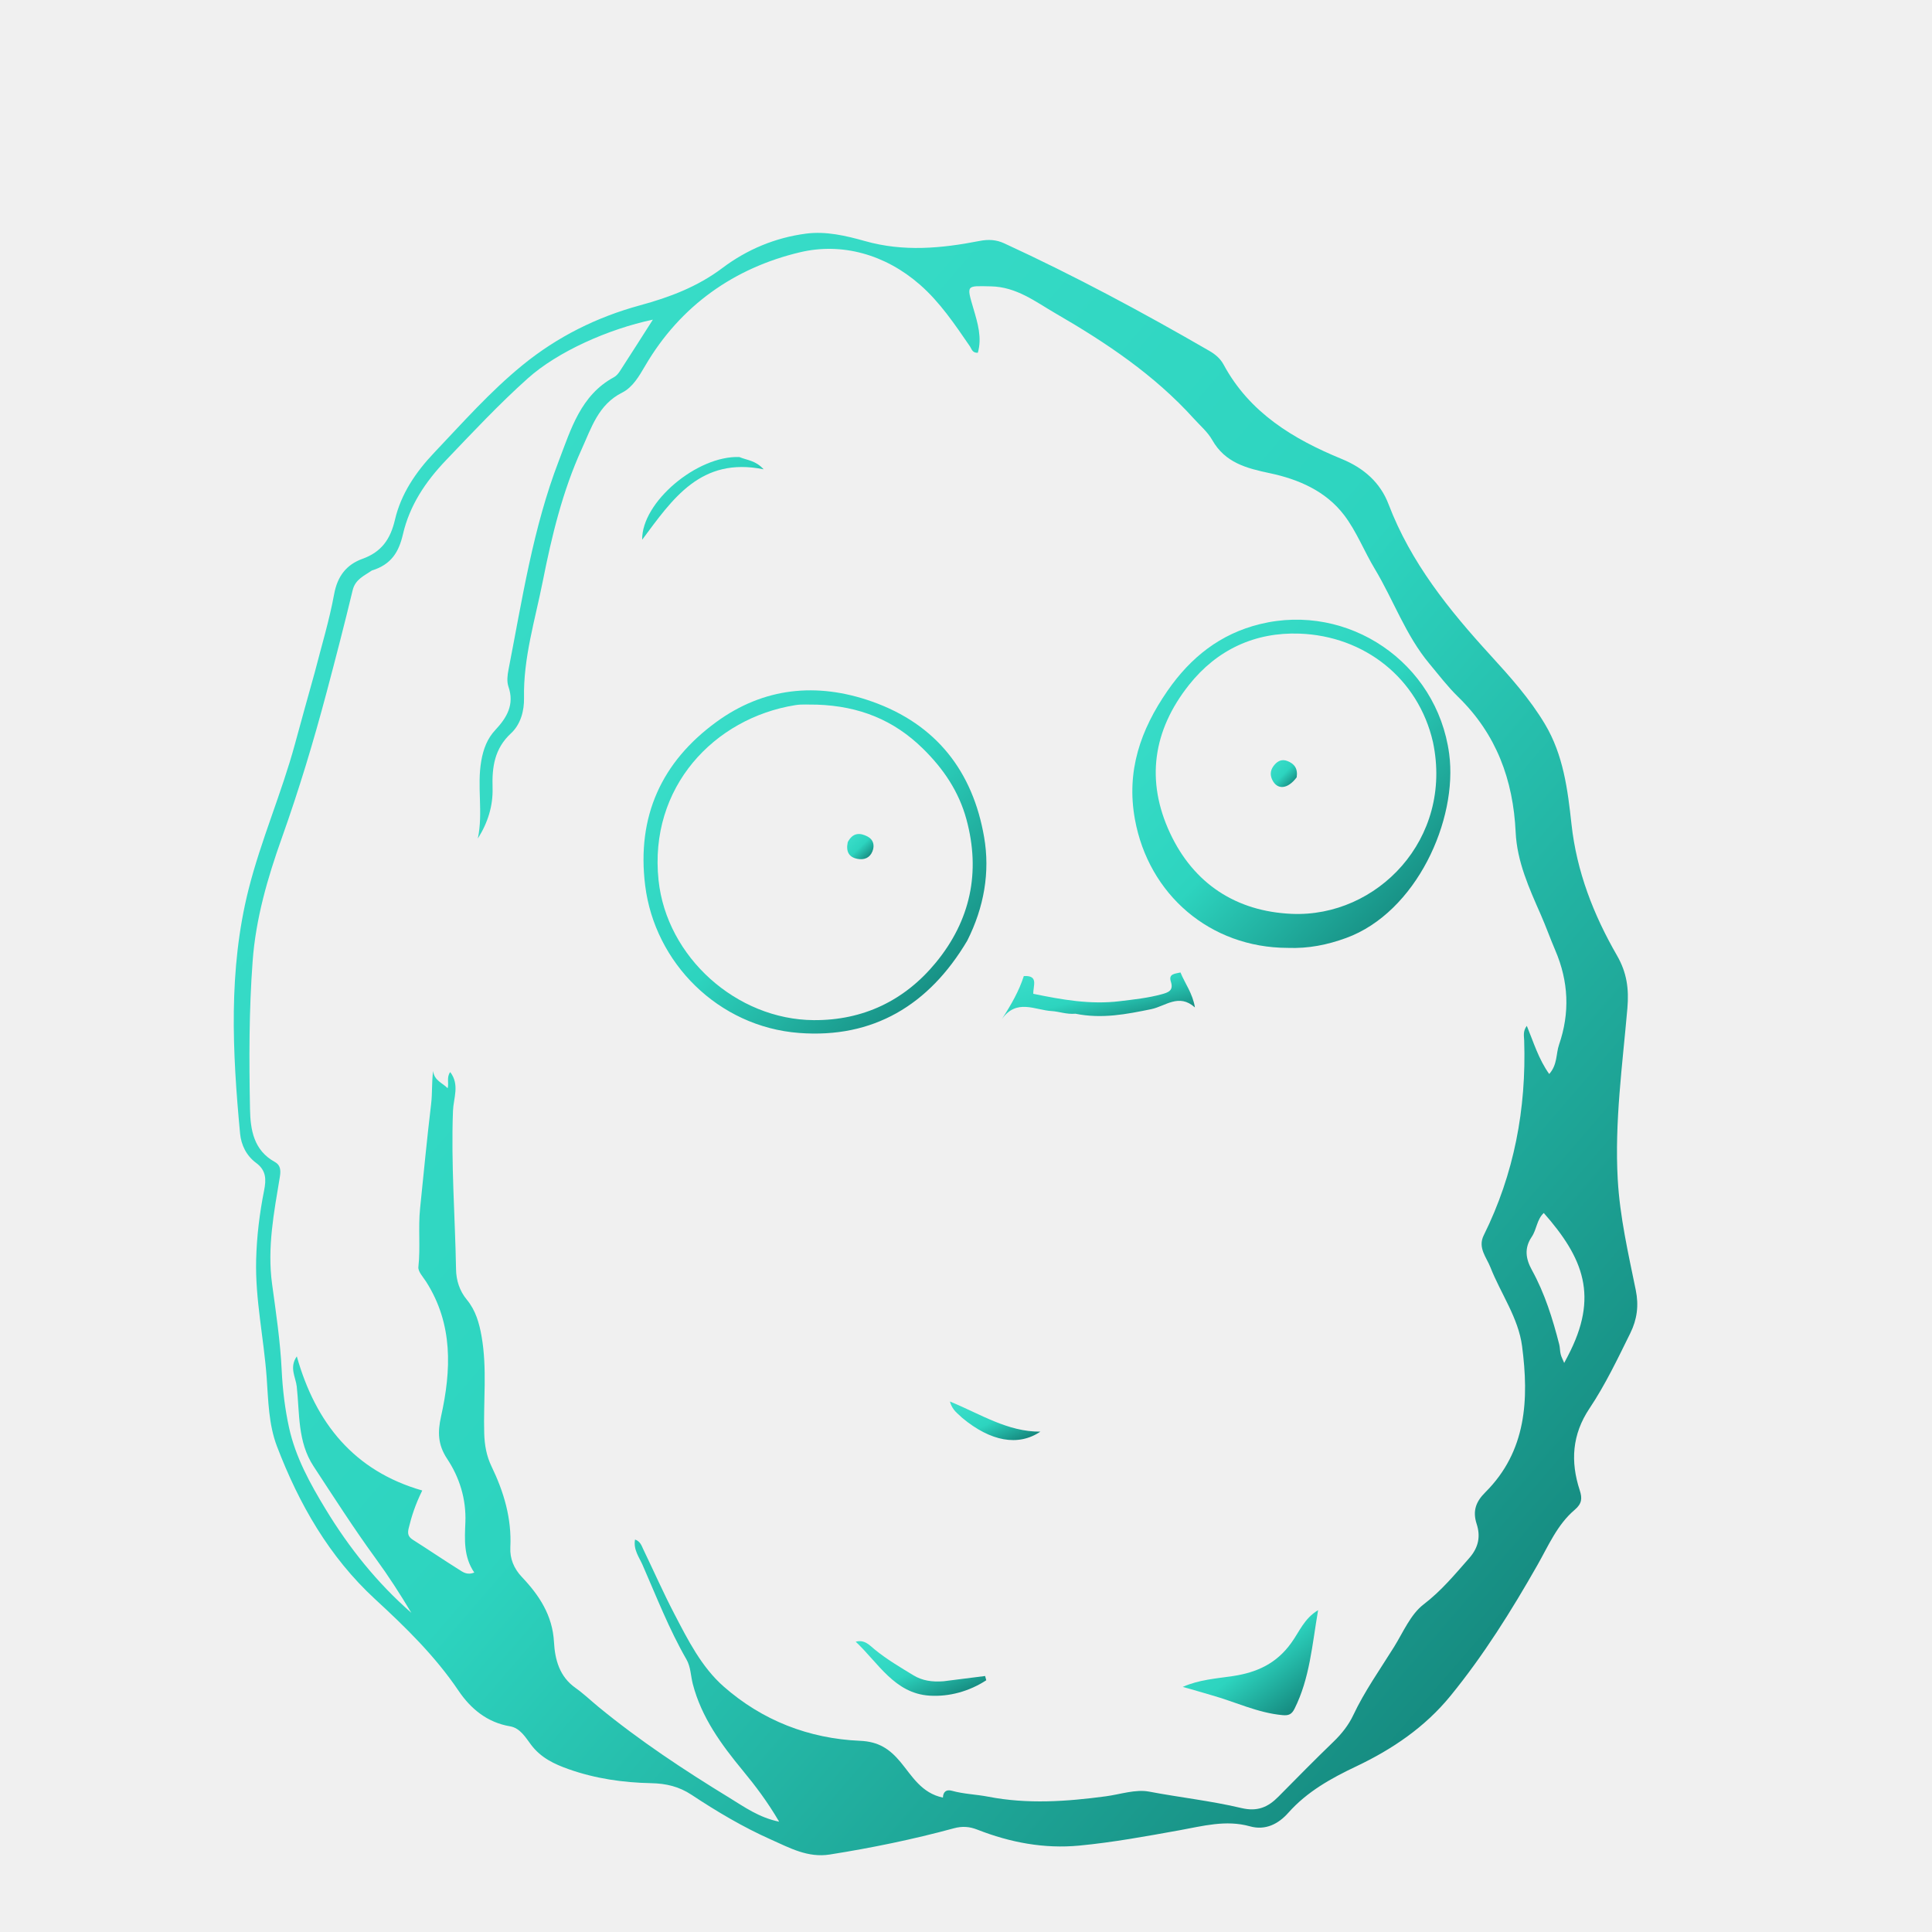
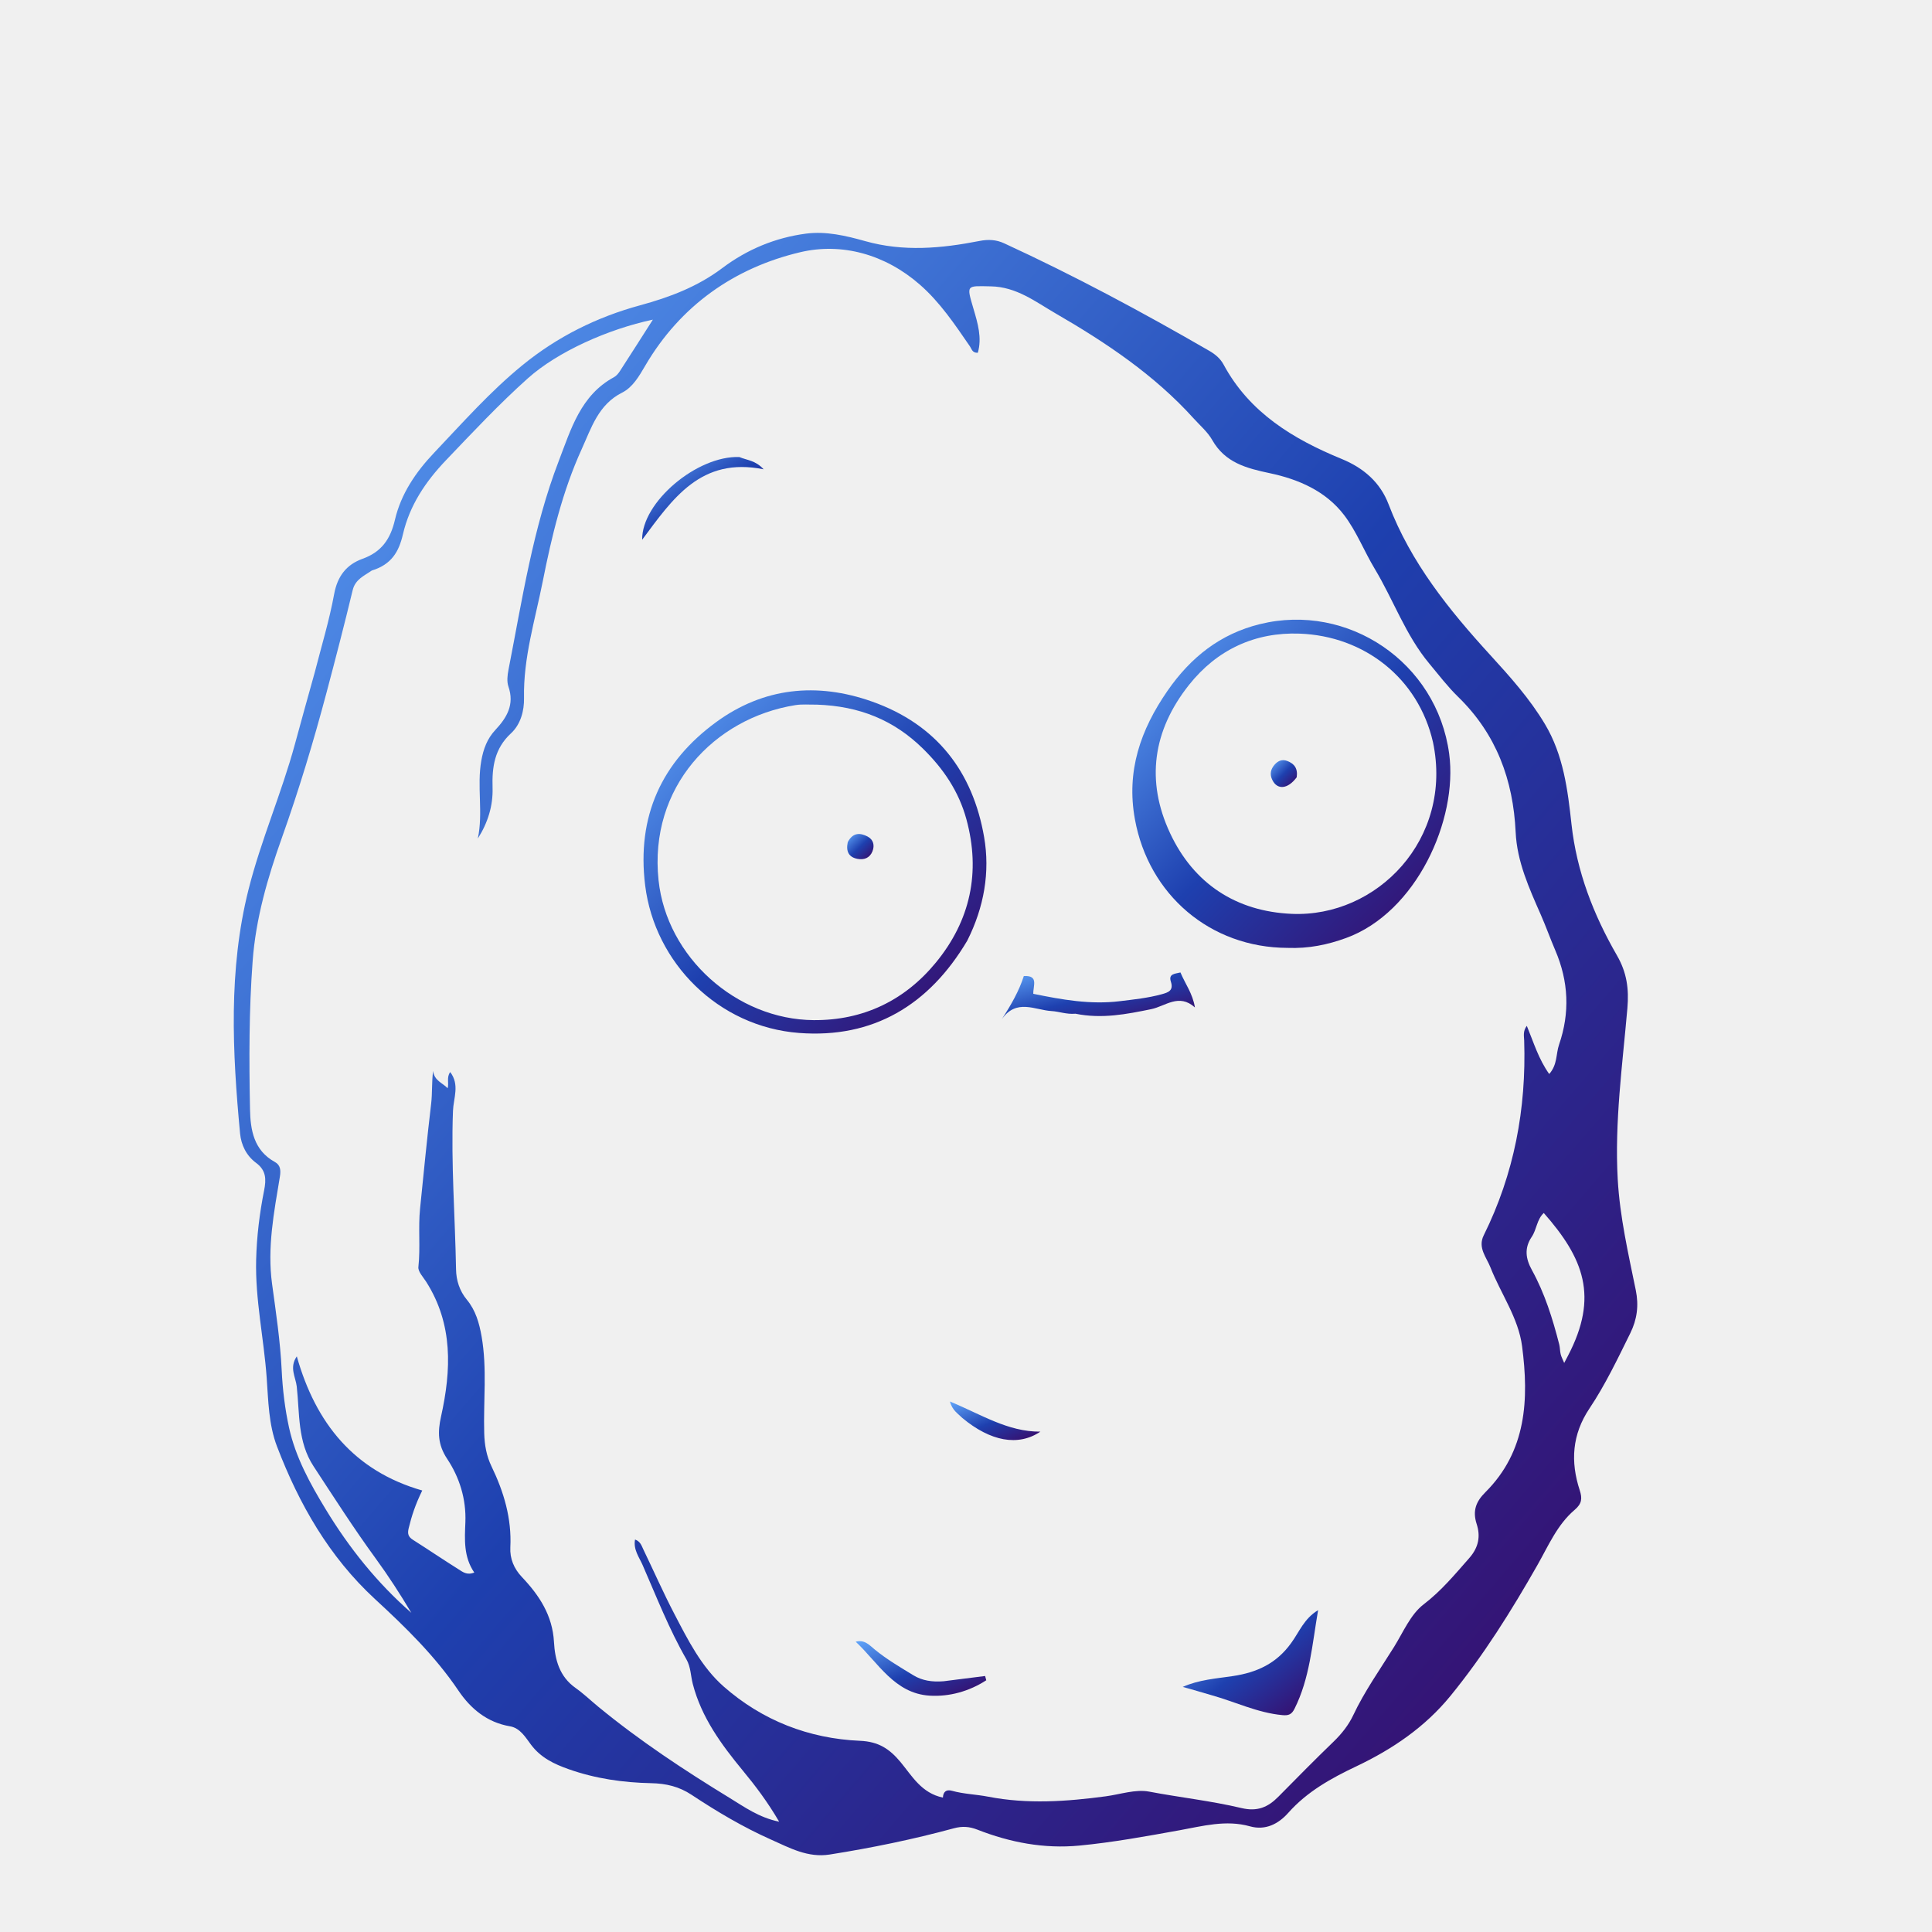
<svg xmlns="http://www.w3.org/2000/svg" viewBox="0 0 500 500" preserveAspectRatio="xMidYMid slice">
  <defs>
    <linearGradient id="logo-gradient" x1="0%" y1="0%" x2="100%" y2="100%">
-       <stop offset="0%" stop-color="#3de0cc" />
-       <stop offset="50%" stop-color="#2dd4bf" />
-       <stop offset="100%" stop-color="#0f766e" />
+       <stop offset="0%" stop-color="#60a5fa" />
+       <stop offset="50%" stop-color="#1e40af" />
+       <stop offset="100%" stop-color="#3b0764" />
    </linearGradient>
    <filter id="glow" x="-20%" y="-20%" width="140%" height="140%">
      <feGaussianBlur stdDeviation="8" result="blur" />
      <feComposite in="SourceGraphic" in2="blur" operator="over" />
    </filter>
    <mask id="hover-mask">
      <rect x="0" y="0" width="100%" height="100%" fill="white" />
    </mask>
  </defs>
  <g transform="matrix(0.740624, 0, 0, 0.740624, -72.0835, 170.257)" fill="url(#logo-gradient)">
    <path opacity="1" stroke="none" d="M 207.271 5.217 C 209.688 -4.187 212.41 -13.125 214.086 -22.255 C 215.238 -28.533 218.362 -32.587 224.015 -34.623 C 230.618 -37.002 233.747 -41.443 235.336 -48.255 C 237.444 -57.289 242.594 -64.902 249.038 -71.69 C 259.012 -82.195 268.599 -93.063 279.873 -102.26 C 292.071 -112.22 305.875 -119.08 320.968 -123.19 C 331.326 -126.01 341.058 -129.68 349.765 -136.24 C 358.376 -142.72 368.256 -146.85 379.021 -148.25 C 386.023 -149.16 393.008 -147.49 399.597 -145.64 C 413.056 -141.84 426.29 -143.08 439.576 -145.68 C 442.723 -146.3 445.452 -146.14 448.27 -144.84 C 472.786 -133.55 496.537 -120.8 519.893 -107.29 C 521.936 -106.11 523.739 -104.63 524.88 -102.51 C 533.958 -85.66 549.21 -76.468 566.147 -69.515 C 573.82 -66.366 579.619 -61.338 582.539 -53.68 C 590.297 -33.328 603.598 -16.827 618.049 -1.018 C 625.006 6.592 631.903 14.277 637.225 23.217 C 643.636 33.99 645.142 46.069 646.461 58.122 C 648.272 74.665 654.147 89.757 662.349 103.979 C 665.772 109.913 666.585 115.606 665.99 122.459 C 664.265 142.316 661.497 162.158 662.616 182.179 C 663.351 195.324 666.311 208.132 668.932 220.976 C 670.014 226.281 669.394 231.14 667.009 235.972 C 662.585 244.933 658.278 253.996 652.734 262.292 C 646.638 271.416 646.067 280.862 649.337 290.857 C 650.275 293.722 650.093 295.564 647.584 297.694 C 641.481 302.873 638.396 310.258 634.537 317.041 C 625.469 332.976 615.772 348.505 604.161 362.728 C 595.261 373.629 583.897 381.346 571.236 387.352 C 562.506 391.494 554.097 396.137 547.502 403.575 C 544.076 407.439 539.551 409.824 534.094 408.296 C 525.692 405.942 517.579 408.216 509.457 409.679 C 497.85 411.77 486.247 413.902 474.507 415.025 C 462.191 416.204 450.303 413.947 438.842 409.452 C 436.078 408.368 433.555 408.192 430.631 408.987 C 416.356 412.869 401.881 415.837 387.261 418.15 C 379.606 419.361 373.291 415.84 366.804 412.955 C 357.044 408.614 347.863 403.163 338.976 397.278 C 334.599 394.379 330.06 393.325 324.889 393.221 C 315.058 393.024 305.351 391.624 296.015 388.322 C 290.969 386.537 286.304 384.331 282.89 379.78 C 280.971 377.222 279.084 373.945 275.539 373.346 C 267.527 371.992 261.774 367.172 257.541 360.9 C 249.347 348.763 239.05 338.733 228.368 328.89 C 212.366 314.144 201.821 295.697 194.124 275.558 C 191.18 267.857 191.094 259.573 190.511 251.487 C 189.521 237.736 186.477 224.189 186.834 210.297 C 187.045 202.112 188.032 194.056 189.62 186.078 C 190.395 182.186 190.349 179.078 186.819 176.471 C 183.456 173.985 181.602 170.272 181.218 166.195 C 178.526 137.652 177.107 109.012 184.173 80.941 C 188.507 63.725 195.726 47.301 200.392 30.114 C 202.613 21.935 204.883 13.771 207.271 5.217 M 227.25 -30.52 C 224.578 -28.661 221.479 -27.473 220.556 -23.628 C 217.688 -11.691 214.599 0.196 211.447 12.063 C 206.893 29.216 201.765 46.197 195.807 62.922 C 190.84 76.865 186.725 91.016 185.616 105.871 C 184.326 123.144 184.351 140.454 184.692 157.748 C 184.834 164.938 185.99 172.096 193.381 176.154 C 195.334 177.226 195.501 179.033 195.122 181.334 C 193.078 193.72 190.661 206.012 192.402 218.794 C 193.762 228.781 195.27 238.783 195.758 248.906 C 196.082 255.641 196.896 262.434 198.34 269.015 C 200.607 279.342 205.705 288.568 211.151 297.537 C 219.344 311.027 229.114 323.242 241.061 333.687 C 237.173 327.17 233.064 320.813 228.613 314.707 C 220.975 304.232 214.002 293.323 206.899 282.491 C 201.252 273.88 202.067 264.041 201.021 254.595 C 200.664 251.378 198.32 247.971 201.042 244.078 C 207.62 267.403 221.051 284.116 244.876 290.95 C 242.462 295.847 241.157 299.906 240.139 304.099 C 239.65 306.111 240.002 307.152 241.663 308.207 C 246.996 311.592 252.228 315.14 257.578 318.499 C 258.975 319.376 260.473 320.656 263.056 319.614 C 259.263 314.068 259.711 307.997 259.946 302.043 C 260.267 293.913 257.88 286.362 253.597 279.912 C 250.249 274.871 250.26 270.43 251.443 265.096 C 255.043 248.859 255.695 232.87 246.255 218.024 C 245.192 216.352 243.351 214.452 243.528 212.839 C 244.274 206.022 243.422 199.19 244.117 192.402 C 245.365 180.211 246.527 168.009 247.981 155.842 C 248.433 152.062 248.152 148.251 248.673 144.327 C 249.025 147.747 252.091 148.575 253.748 150.385 C 254.27 148.649 253.286 146.575 254.647 144.733 C 258.03 149.177 255.786 153.796 255.614 158.31 C 254.907 176.787 256.362 195.228 256.685 213.689 C 256.751 217.486 257.889 221.172 260.471 224.29 C 263.522 227.972 264.79 232.424 265.608 237.081 C 267.587 248.335 266.208 259.669 266.53 270.959 C 266.645 275.032 267.321 278.879 269.081 282.523 C 273.397 291.462 276.163 300.713 275.656 310.813 C 275.46 314.716 276.886 318.221 279.708 321.195 C 285.753 327.567 290.391 334.58 290.904 343.86 C 291.245 350.022 292.796 355.945 298.4 359.91 C 301.234 361.914 303.761 364.348 306.45 366.559 C 320.853 378.393 336.373 388.65 352.24 398.348 C 357.392 401.497 362.5 405.218 369.591 406.682 C 365.551 399.776 361.356 394.228 356.934 388.867 C 349.399 379.729 342.456 370.283 339.416 358.563 C 338.67 355.69 338.719 352.614 337.182 349.942 C 331.119 339.402 326.728 328.076 321.872 316.977 C 320.687 314.268 318.587 311.619 319.23 308.083 C 321.113 308.736 321.511 310.247 322.12 311.51 C 325.736 319.004 329.092 326.632 332.935 334.006 C 337.699 343.147 342.436 352.623 350.213 359.455 C 363.703 371.305 379.939 377.647 397.872 378.415 C 404.306 378.691 408.163 381.215 412.021 385.862 C 416.017 390.675 419.3 396.699 426.819 398.259 C 426.876 396.336 427.923 395.305 429.918 395.864 C 434.089 397.032 438.446 397.127 442.643 397.941 C 456.384 400.606 470.03 399.641 483.715 397.811 C 488.783 397.133 494.106 395.263 498.888 396.172 C 509.619 398.212 520.517 399.392 531.119 401.91 C 536.687 403.233 540.392 401.633 544.008 397.974 C 550.41 391.494 556.799 384.997 563.355 378.675 C 566.162 375.968 568.578 372.891 570.169 369.521 C 574.16 361.064 579.546 353.497 584.448 345.622 C 587.657 340.466 590.213 334.249 594.78 330.751 C 600.989 325.997 605.701 320.286 610.731 314.568 C 614.095 310.743 614.687 306.858 613.324 302.651 C 611.831 298.04 613.092 294.821 616.34 291.586 C 630.802 277.183 631.606 259.031 629.195 240.525 C 627.904 230.616 621.748 222.169 618.12 212.932 C 616.749 209.442 613.639 206.119 615.791 201.782 C 626.428 180.339 630.699 157.572 629.93 133.75 C 629.88 132.18 629.42 130.471 630.849 128.581 C 633.229 134.345 634.932 140.156 638.678 145.413 C 641.597 142.123 641.006 138.372 642.104 135.187 C 645.95 124.035 645.455 113.047 640.802 102.207 C 639.036 98.092 637.54 93.86 635.739 89.761 C 631.666 80.488 627.432 71.221 626.95 60.926 C 626.094 42.628 620.205 26.63 606.86 13.636 C 603.198 10.071 600.068 5.948 596.781 2.009 C 588.495 -7.92 584.272 -20.203 577.702 -31.132 C 573.991 -37.306 571.332 -44.22 567.009 -49.893 C 560.628 -58.266 551.128 -62.4 541.068 -64.527 C 532.939 -66.246 525.43 -68.165 520.922 -76.129 C 519.322 -78.956 516.665 -81.194 514.441 -83.658 C 500.686 -98.895 483.827 -110.16 466.269 -120.32 C 459.241 -124.38 452.565 -129.66 443.564 -129.82 C 434.91 -129.98 435.004 -130.48 437.526 -121.88 C 438.986 -116.9 440.515 -111.86 439.014 -106.61 C 437.047 -106.53 436.876 -107.95 436.267 -108.83 C 430.99 -116.5 425.817 -124.26 418.739 -130.44 C 406.658 -141 391.516 -145.19 376.953 -141.75 C 354.015 -136.33 335.073 -123.13 322.767 -102.05 C 320.645 -98.42 318.414 -94.541 314.736 -92.695 C 306.388 -88.504 303.979 -80.377 300.587 -72.931 C 293.869 -58.182 290.105 -42.463 286.973 -26.681 C 284.303 -13.228 280.16 0.019 280.438 14.009 C 280.527 18.485 279.26 23.244 275.883 26.367 C 270.117 31.698 269.225 38.123 269.448 45.422 C 269.638 51.669 267.79 57.649 264.293 63.131 C 266.231 54.069 263.916 44.926 265.515 35.902 C 266.234 31.845 267.583 28.216 270.405 25.203 C 274.437 20.898 277.169 16.327 274.99 10.029 C 274.376 8.252 274.646 6.006 275.024 4.075 C 279.827 -20.485 283.552 -45.33 292.593 -68.844 C 296.854 -79.928 300.221 -91.78 311.883 -98.087 C 312.719 -98.539 313.422 -99.4 313.955 -100.22 C 317.757 -106.08 321.499 -111.98 325.466 -118.19 C 309.867 -114.88 292.209 -107.03 281.729 -97.642 C 271.682 -88.643 262.508 -78.834 253.203 -69.098 C 245.96 -61.519 240.465 -53.261 238.133 -43.208 C 236.709 -37.071 234.143 -32.64 227.25 -30.52 M 645.196 243.932 C 656.092 223.148 650.664 209.764 636.78 193.977 C 634.328 196.236 634.32 199.721 632.574 202.304 C 629.948 206.193 630.397 209.874 632.624 213.91 C 637.121 222.061 639.88 230.917 642.178 239.909 C 642.462 241.02 642.408 242.218 642.683 243.333 C 642.914 244.266 643.398 245.136 643.911 246.377 C 644.451 245.337 644.679 244.896 645.196 243.932 Z" />
    <path opacity="1" stroke="none" d="M 547.241 101.34 C 520.243 101.259 498.686 82.795 493.895 56.35 C 490.858 39.588 495.837 25.169 505.293 11.508 C 513.41 -0.218 523.763 -8.402 537.606 -11.8 C 568.39 -19.355 599.415 1.538 603.715 33.494 C 606.825 56.617 592.216 88.969 567.677 97.894 C 561.192 100.252 554.621 101.62 547.241 101.34 M 598.061 29.454 C 592.915 7.014 573.997 -7.654 551.435 -8.473 C 535.961 -9.034 522.611 -2.941 512.765 9.497 C 500.179 25.398 497.63 42.964 506.2 61.271 C 514.482 78.961 529.321 88.598 548.68 89.448 C 578.481 90.756 605.193 63.348 598.061 29.454 Z" />
    <path opacity="1" stroke="none" d="M 435.321 98.813 C 421.939 121.391 402.39 133.034 376.56 131.066 C 348.306 128.913 326.118 106.561 322.768 79.504 C 319.779 55.365 328.525 36.336 347.635 22.403 C 364.125 10.38 382.71 8.414 402.064 15.27 C 424.563 23.239 437.254 39.722 441.211 62.623 C 443.325 74.851 441.205 87.128 435.321 98.813 M 382.727 16.339 C 380.23 16.382 377.683 16.122 375.241 16.514 C 346.863 21.059 324.011 45.228 327.448 77.697 C 330.294 104.592 354.704 126.393 381.647 126.586 C 398.956 126.711 413.456 119.737 424.362 106.458 C 436.408 91.791 440.074 74.903 435.02 56.388 C 432.37 46.681 427.019 38.767 419.825 31.705 C 409.68 21.744 397.684 16.848 382.727 16.339 Z" />
    <path opacity="1" stroke="none" d="M 548.524 344.222 C 551.406 340.275 552.997 335.722 557.918 332.76 C 555.817 344.926 555.012 356.562 549.679 367.206 C 548.691 369.179 547.641 369.642 545.468 369.442 C 536.76 368.641 528.937 364.78 520.674 362.473 C 517.365 361.549 514.084 360.493 510.611 359.59 C 516.213 357.062 522.306 356.664 528.152 355.79 C 536.496 354.543 543.362 351.435 548.524 344.222 Z" />
    <path opacity="1" stroke="none" d="M 473.125 124.343 C 469.971 124.616 467.422 123.566 464.809 123.418 C 458.967 123.085 452.537 118.929 447.383 126.282 C 450.726 121.121 453.435 116.342 455.087 111.178 C 460.357 110.913 458.31 114.509 458.396 117.386 C 468.409 119.433 478.302 121.229 488.655 119.962 C 493.594 119.358 498.501 118.853 503.3 117.532 C 505.501 116.926 507.5 116.289 506.474 113.159 C 505.557 110.364 507.869 110.404 509.82 109.925 C 511.435 113.856 514.096 117.266 514.871 122.149 C 509.271 117.107 504.567 121.735 499.585 122.753 C 490.993 124.51 482.398 126.219 473.125 124.343 Z" />
    <path opacity="1" stroke="none" d="M 427.039 357.605 C 432.176 356.981 436.868 356.374 441.561 355.767 C 441.695 356.264 441.829 356.761 441.963 357.258 C 436.037 361.12 429.019 363.067 422.156 362.635 C 409.901 361.865 404.211 351.139 396.337 343.785 C 399.445 342.948 401.159 345.011 402.95 346.478 C 407.195 349.957 411.891 352.72 416.547 355.545 C 419.597 357.395 423.039 357.921 427.039 357.605 Z" />
    <path opacity="1" stroke="none" d="M 355.675 -70.184 C 358.417 -69.012 361.277 -69.074 364.162 -65.892 C 342.196 -70.34 332.346 -55.542 321.725 -41.285 C 321.511 -54.396 340.915 -70.726 355.675 -70.184 Z" />
    <path opacity="1" stroke="none" d="M 433.641 265.64 C 432.01 264.006 430.152 263.022 429.25 259.846 C 439.98 264.243 449.4 270.455 460.866 270.385 C 453.095 275.628 443.445 273.766 433.641 265.64 Z" />
    <path opacity="1" stroke="none" d="M 550.437 41.728 C 547.289 45.949 543.661 46.18 541.931 42.686 C 540.938 40.683 541.313 38.889 542.762 37.268 C 543.958 35.928 545.37 35.35 547.153 36.034 C 549.586 36.968 550.889 38.598 550.437 41.728 Z" />
    <path opacity="1" stroke="none" d="M 393.563 64.384 C 395.386 60.897 397.957 61.108 400.5 62.436 C 402.511 63.487 403.028 65.51 402.195 67.595 C 401.257 69.942 399.241 70.688 396.9 70.223 C 393.95 69.637 392.864 67.666 393.563 64.384 Z" />
  </g>
</svg>
